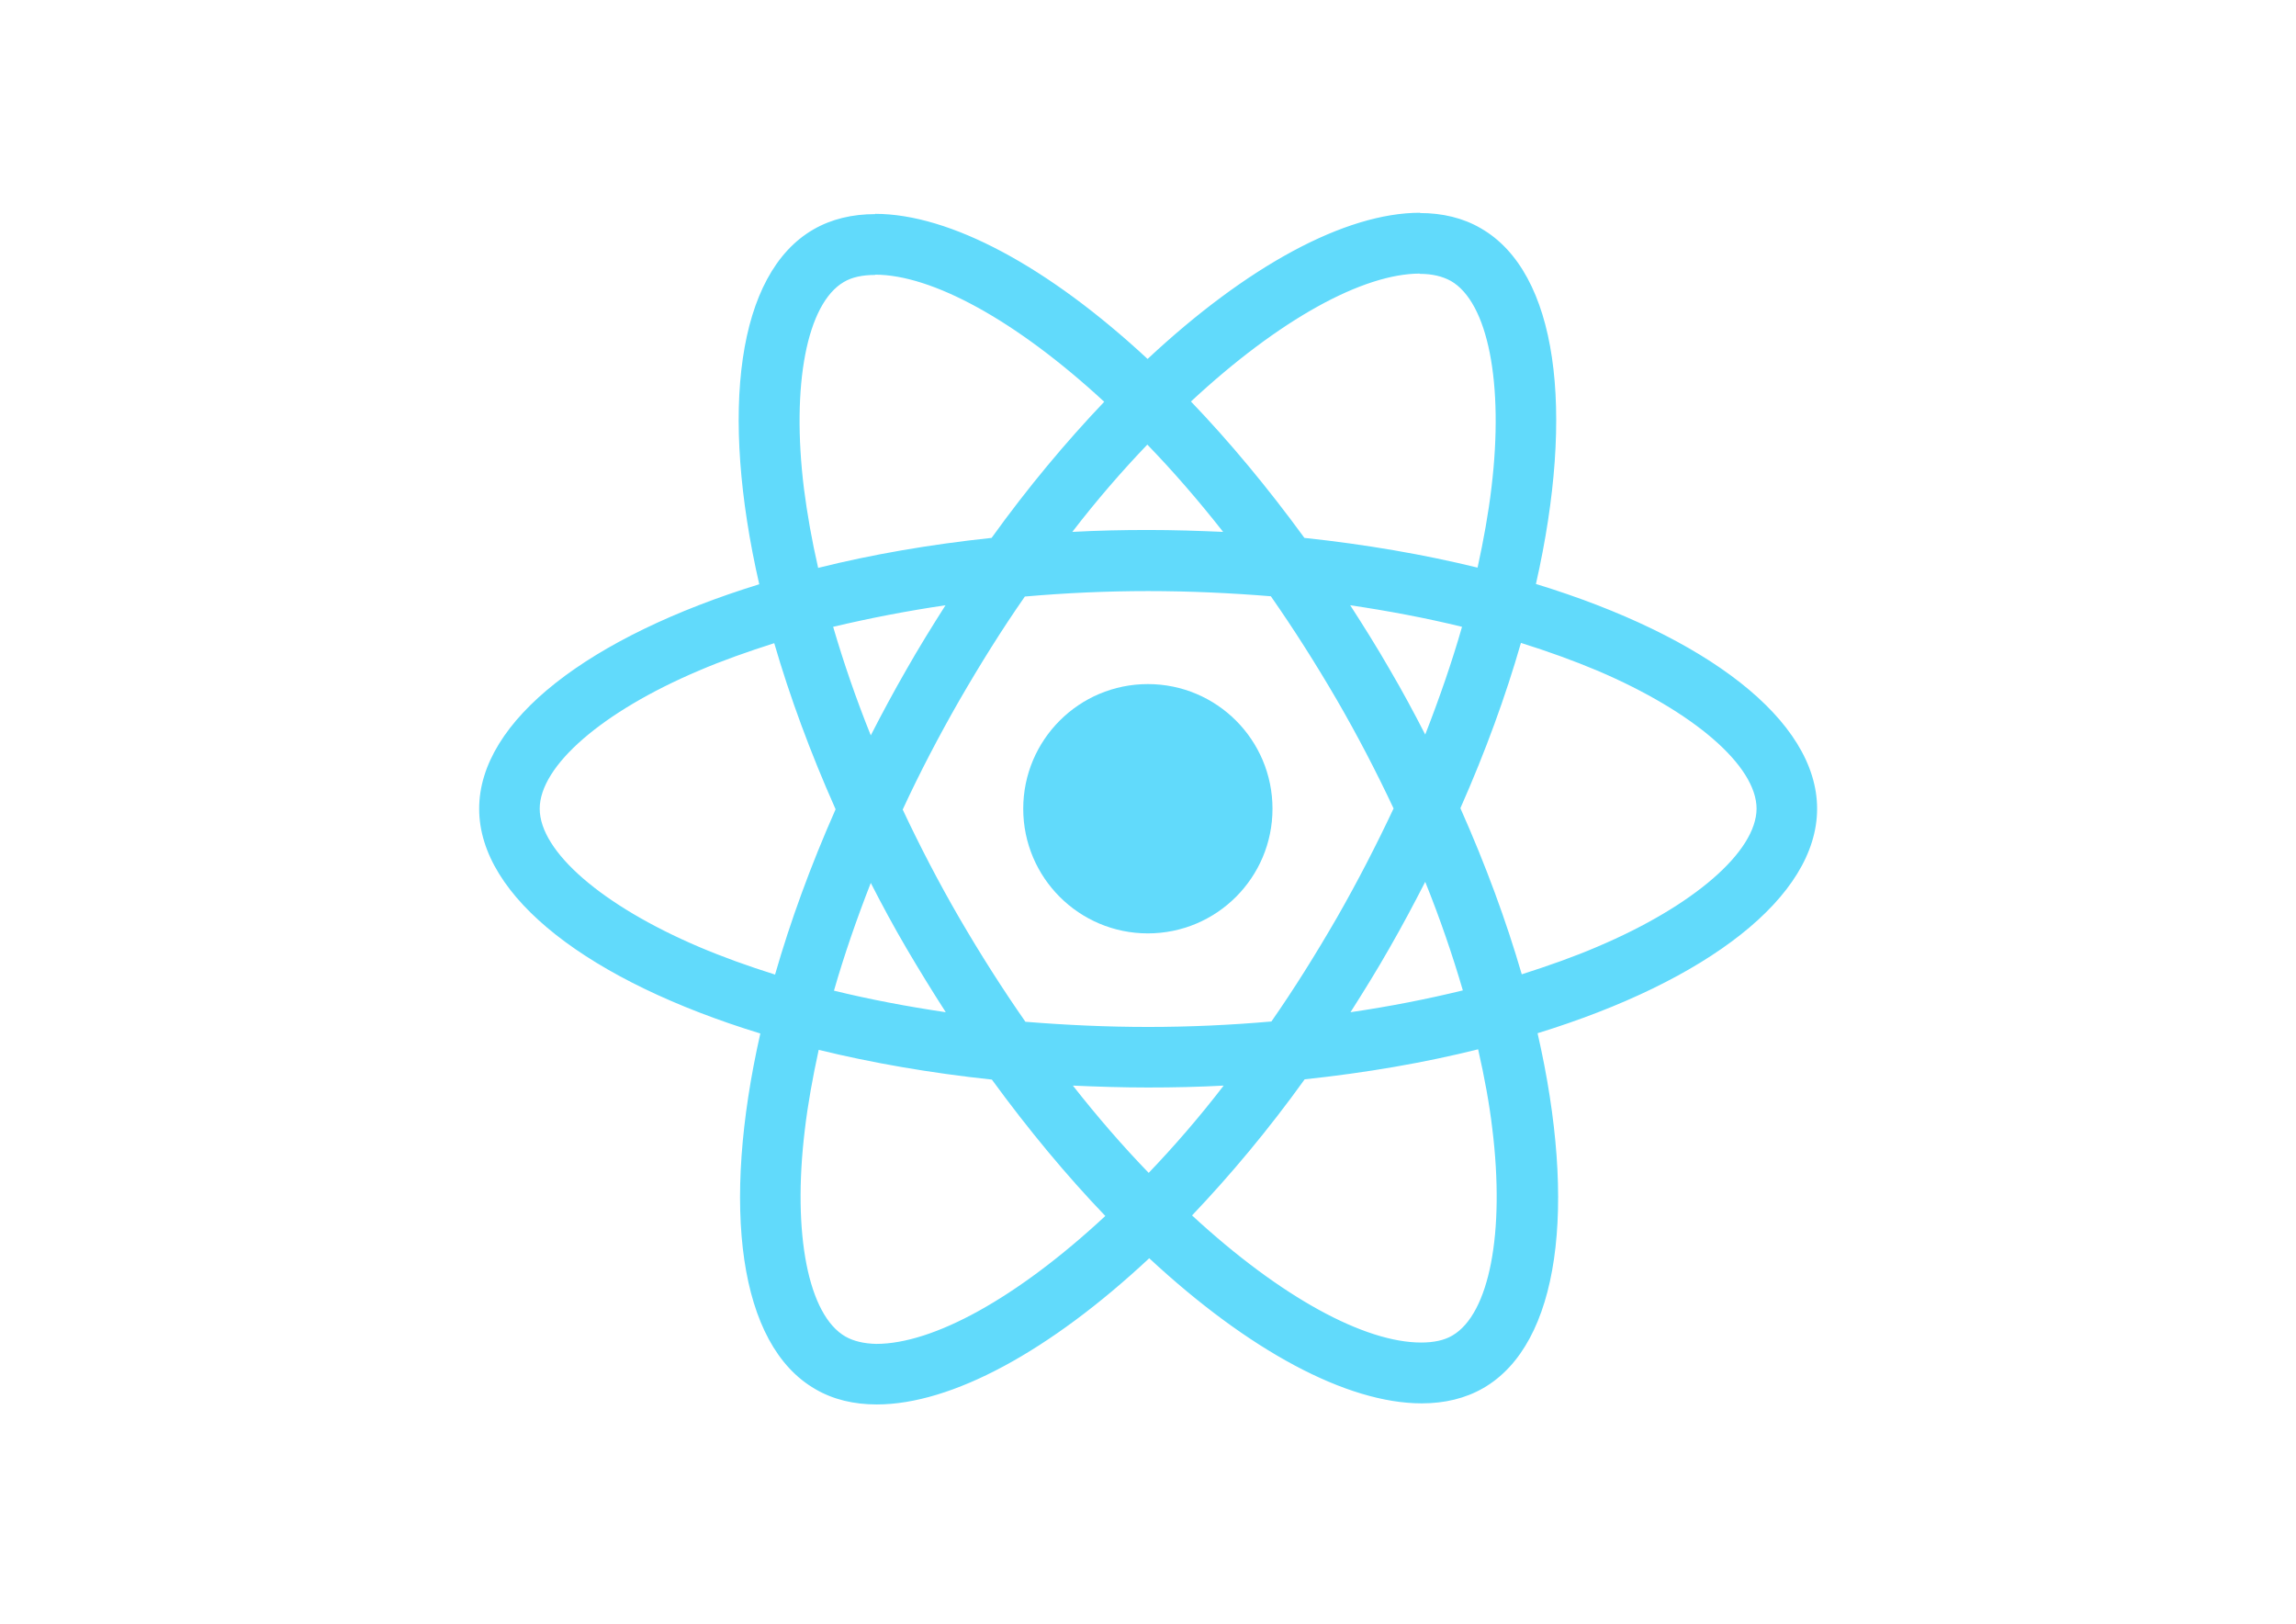
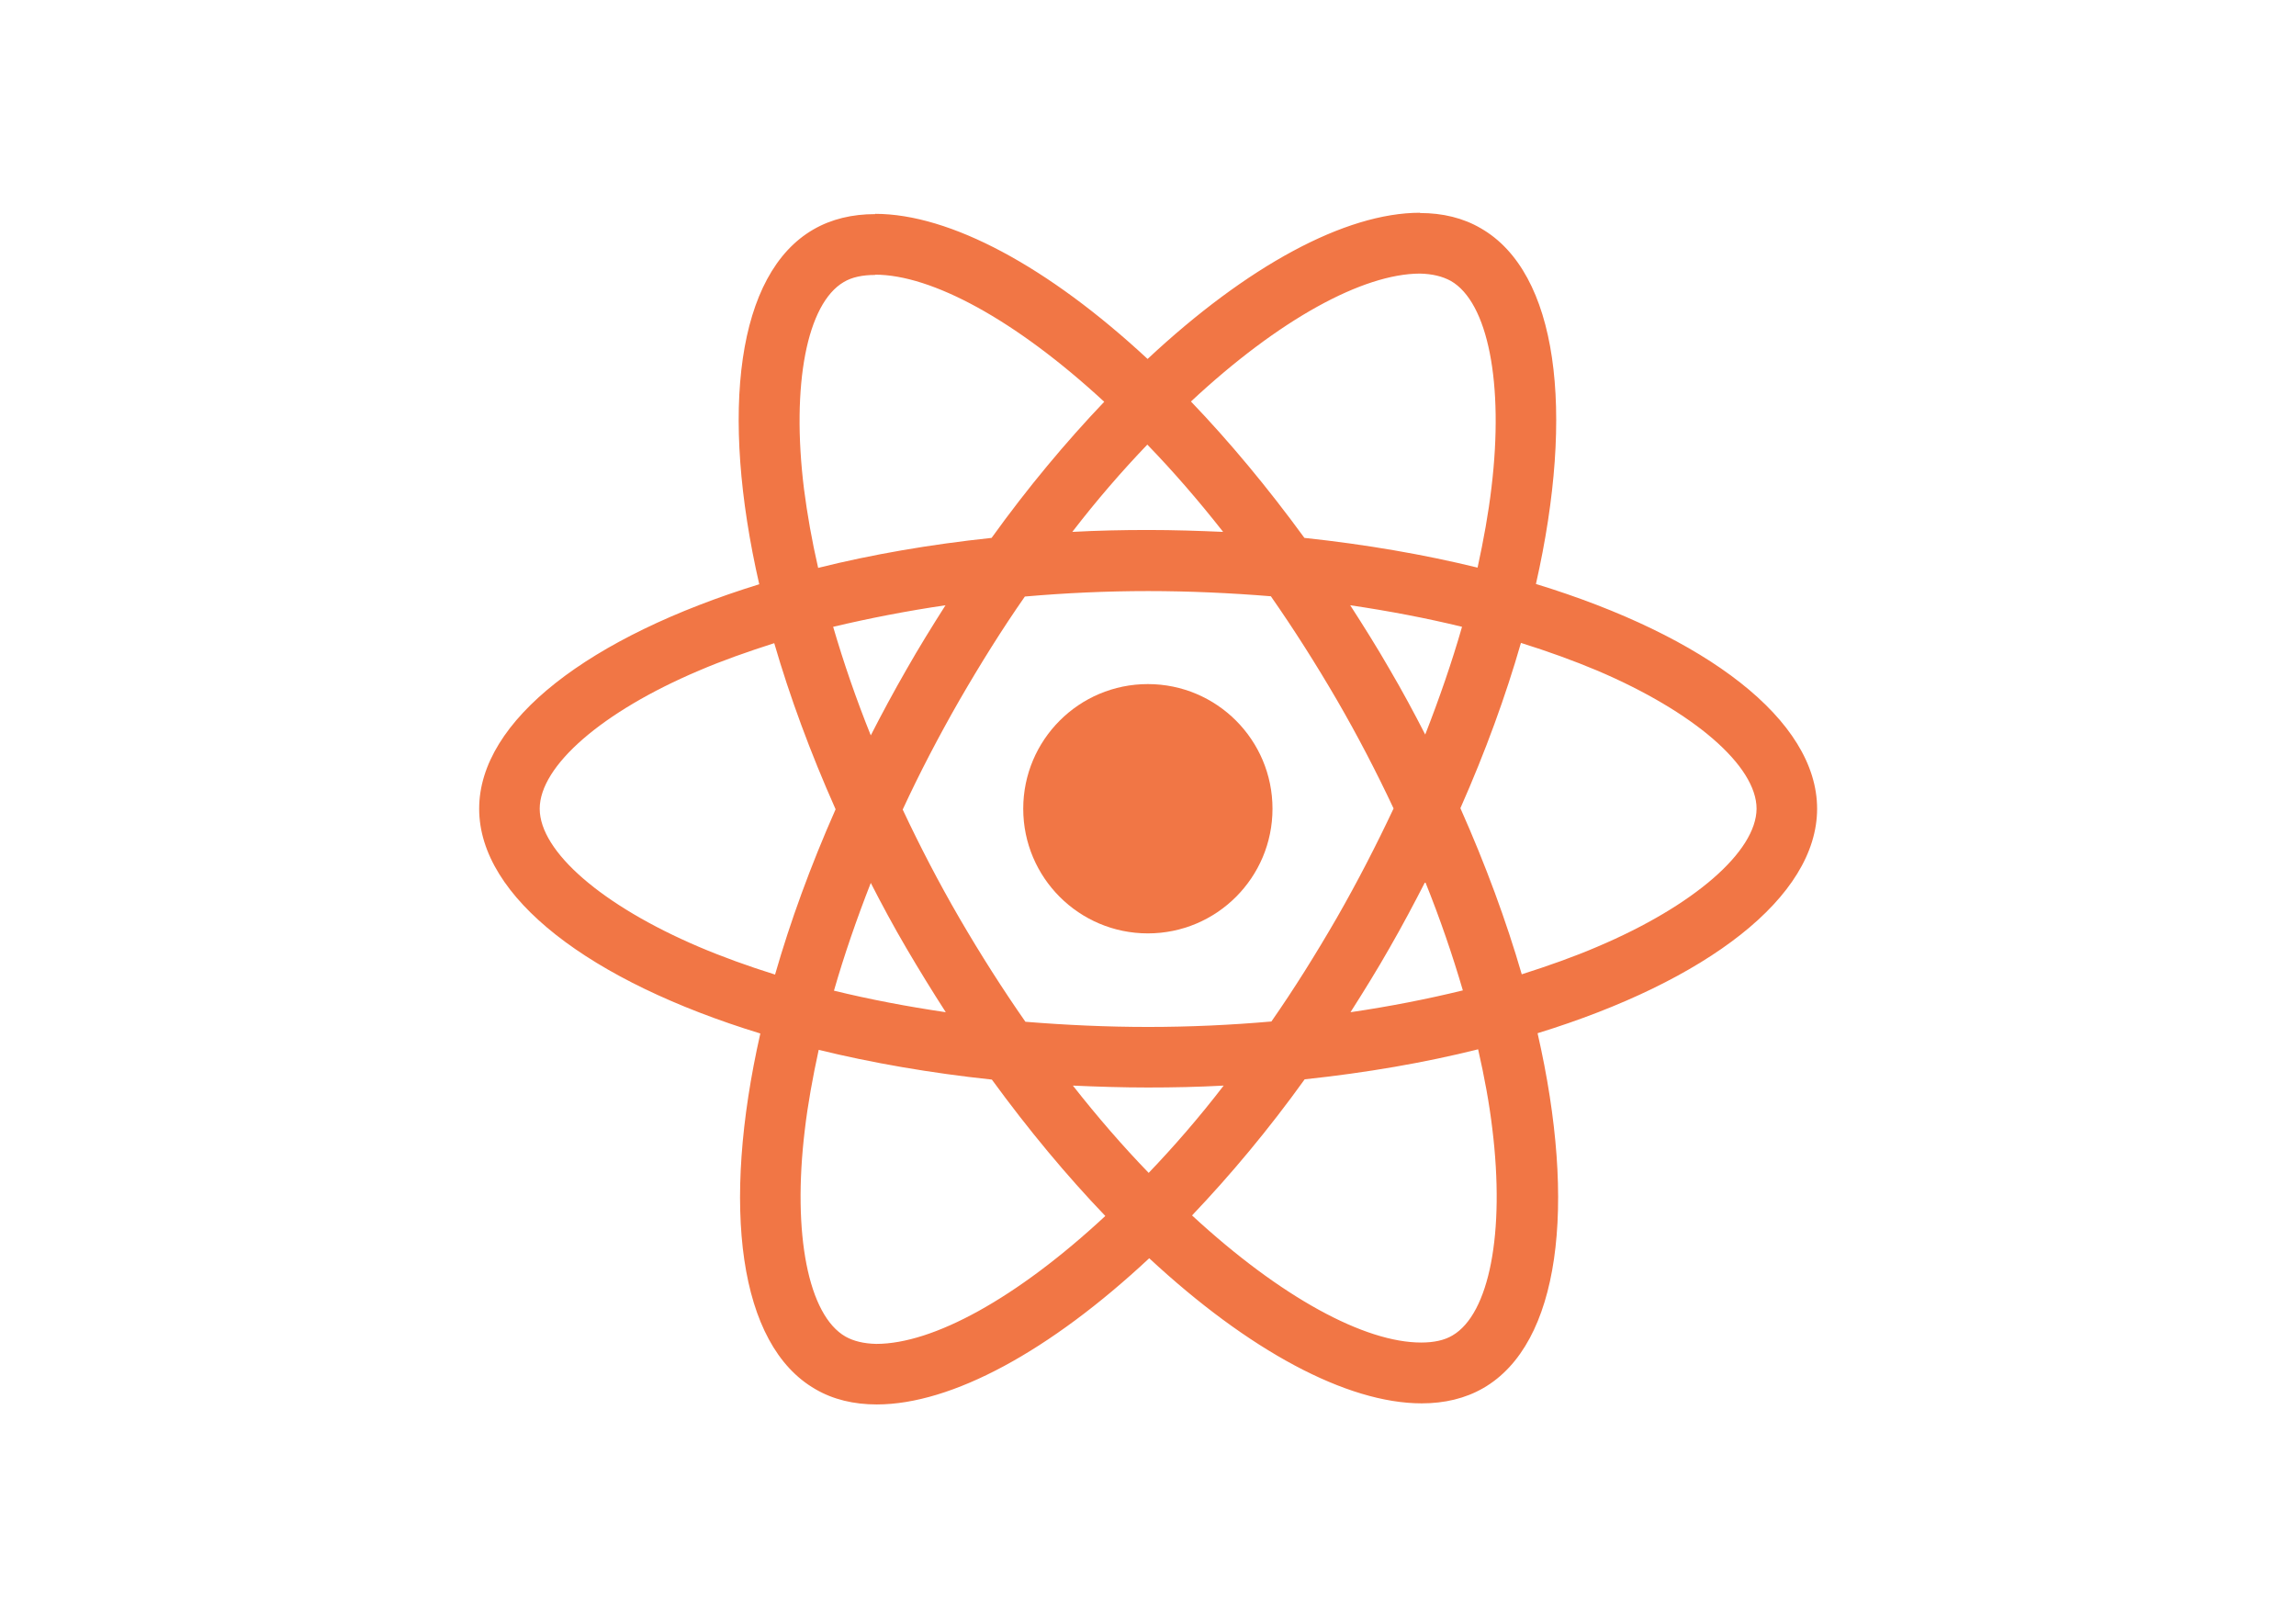
- <svg xmlns="http://www.w3.org/2000/svg" viewBox="0 0 841.9 595.3">
-   <g fill="#61DAFB">
-     <path d="M666.3 296.5c0-32.5-40.7-63.3-103.1-82.4 14.4-63.6 8-114.2-20.2-130.4-6.5-3.8-14.1-5.6-22.4-5.6v22.3c4.6 0 8.3.9 11.4 2.6 13.6 7.8 19.5 37.5 14.9 75.7-1.1 9.4-2.9 19.3-5.1 29.4-19.6-4.8-41-8.5-63.5-10.9-13.5-18.5-27.5-35.3-41.6-50 32.6-30.3 63.2-46.9 84-46.9V78c-27.5 0-63.5 19.6-99.9 53.6-36.4-33.8-72.4-53.2-99.9-53.2v22.3c20.7 0 51.4 16.5 84 46.6-14 14.7-28 31.4-41.3 49.9-22.6 2.4-44 6.1-63.6 11-2.3-10-4-19.7-5.2-29-4.7-38.2 1.1-67.9 14.6-75.8 3-1.8 6.9-2.6 11.5-2.6V78.5c-8.4 0-16 1.8-22.6 5.6-28.1 16.2-34.4 66.7-19.9 130.1-62.2 19.2-102.7 49.9-102.7 82.3 0 32.5 40.7 63.3 103.1 82.4-14.4 63.6-8 114.2 20.2 130.4 6.5 3.8 14.1 5.6 22.5 5.6 27.5 0 63.5-19.6 99.9-53.6 36.4 33.8 72.4 53.2 99.9 53.2 8.4 0 16-1.8 22.6-5.6 28.1-16.2 34.4-66.7 19.9-130.1 62-19.1 102.5-49.9 102.5-82.3zm-130.2-66.7c-3.7 12.9-8.3 26.2-13.5 39.5-4.1-8-8.4-16-13.1-24-4.6-8-9.5-15.8-14.4-23.4 14.2 2.1 27.9 4.7 41 7.9zm-45.8 106.5c-7.8 13.5-15.8 26.3-24.1 38.2-14.9 1.3-30 2-45.2 2-15.1 0-30.2-.7-45-1.9-8.3-11.9-16.4-24.6-24.2-38-7.6-13.1-14.5-26.4-20.8-39.8 6.2-13.4 13.2-26.8 20.7-39.9 7.8-13.5 15.8-26.3 24.1-38.2 14.9-1.3 30-2 45.2-2 15.1 0 30.2.7 45 1.9 8.3 11.9 16.4 24.6 24.2 38 7.6 13.1 14.5 26.4 20.8 39.8-6.3 13.4-13.2 26.8-20.7 39.9zm32.3-13c5.4 13.4 10 26.8 13.8 39.8-13.1 3.2-26.9 5.9-41.2 8 4.9-7.7 9.8-15.6 14.4-23.7 4.6-8 8.9-16.1 13-24.1zM421.2 430c-9.3-9.6-18.6-20.3-27.8-32 9 .4 18.2.7 27.5.7 9.4 0 18.7-.2 27.8-.7-9 11.7-18.3 22.4-27.5 32zm-74.4-58.9c-14.2-2.1-27.9-4.7-41-7.9 3.7-12.9 8.3-26.2 13.5-39.5 4.1 8 8.4 16 13.1 24 4.7 8 9.5 15.8 14.4 23.4zM420.7 163c9.3 9.6 18.6 20.3 27.8 32-9-.4-18.2-.7-27.5-.7-9.4 0-18.7.2-27.8.7 9-11.7 18.3-22.4 27.5-32zm-74 58.9c-4.9 7.7-9.8 15.6-14.4 23.7-4.6 8-8.9 16-13 24-5.4-13.4-10-26.8-13.8-39.8 13.1-3.1 26.9-5.8 41.2-7.9zm-90.5 125.2c-35.4-15.1-58.3-34.9-58.3-50.6 0-15.7 22.9-35.6 58.3-50.6 8.6-3.7 18-7 27.7-10.1 5.7 19.6 13.2 40 22.5 60.9-9.2 20.8-16.6 41.1-22.2 60.6-9.9-3.1-19.3-6.5-28-10.2zM310 490c-13.6-7.8-19.5-37.5-14.9-75.7 1.1-9.4 2.9-19.3 5.1-29.4 19.6 4.8 41 8.5 63.5 10.9 13.5 18.5 27.5 35.3 41.6 50-32.6 30.3-63.2 46.9-84 46.9-4.5-.1-8.3-1-11.3-2.7zm237.2-76.2c4.7 38.2-1.1 67.9-14.6 75.8-3 1.8-6.9 2.6-11.5 2.6-20.7 0-51.4-16.5-84-46.6 14-14.7 28-31.4 41.3-49.9 22.6-2.4 44-6.1 63.6-11 2.3 10.1 4.1 19.8 5.2 29.1zm38.5-66.7c-8.6 3.7-18 7-27.7 10.1-5.7-19.6-13.2-40-22.5-60.9 9.2-20.8 16.6-41.1 22.2-60.6 9.9 3.1 19.3 6.5 28.1 10.2 35.4 15.1 58.3 34.9 58.3 50.6-.1 15.7-23 35.6-58.4 50.6zM320.8 78.4z" />
-     <circle cx="420.9" cy="296.5" r="45.7" />
-     <path d="M520.5 78.1z" />
+ <svg xmlns="http://www.w3.org/2000/svg" version="1.1" id="Camada_1" x="0px" y="0px" viewBox="0 0 841.9 595.3" style="enable-background:new 0 0 841.9 595.3;" xml:space="preserve">
+   <style type="text/css">
+ 	.st0{fill:#F17645;}
+ </style>
+   <g>
+     <path class="st0" d="M666.3,296.5L666.3,296.5c0-32.5-40.7-63.3-103.1-82.4c14.4-63.6,8-114.2-20.2-130.4c-6.5-3.8-14-5.6-22.3-5.6   V78c-27.5,0-63.5,19.6-99.9,53.6c-36.4-33.8-72.4-53.2-99.9-53.2v0.1c-8.4,0-16,1.8-22.6,5.6c-28.1,16.2-34.4,66.7-19.9,130.1   c-62.2,19.2-102.7,49.9-102.7,82.3c0,32.5,40.7,63.3,103.1,82.4c-14.4,63.6-8,114.2,20.2,130.4c6.5,3.8,14.1,5.6,22.5,5.6   c27.5,0,63.5-19.6,99.9-53.6c36.4,33.8,72.4,53.2,99.9,53.2c8.4,0,16-1.8,22.6-5.6c28.1-16.2,34.4-66.7,19.9-130.1   C625.8,359.7,666.3,328.9,666.3,296.5z M520.6,100.3L520.6,100.3c4.6,0.1,8.3,1,11.4,2.7c13.6,7.8,19.5,37.5,14.9,75.7   c-1.1,9.4-2.9,19.3-5.1,29.4c-19.6-4.8-41-8.5-63.5-10.9c-13.5-18.5-27.5-35.3-41.6-50C469.2,116.9,499.8,100.4,520.6,100.3z    M332.4,347.7c4.7,8,9.5,15.8,14.4,23.4c-14.2-2.1-27.9-4.7-41-7.9c3.7-12.9,8.3-26.2,13.5-39.5   C323.4,331.7,327.7,339.7,332.4,347.7z M305.5,229.8c13.1-3.1,26.9-5.8,41.2-7.9c-4.9,7.7-9.8,15.6-14.4,23.7c-4.6,8-8.9,16-13,24   C313.9,256.2,309.3,242.8,305.5,229.8z M331,296.8c6.2-13.4,13.2-26.8,20.7-39.9c7.8-13.5,15.8-26.3,24.1-38.2   c14.9-1.3,30-2,45.2-2c15.1,0,30.2,0.7,45,1.9c8.3,11.9,16.4,24.6,24.2,38c7.6,13.1,14.5,26.4,20.8,39.8   c-6.3,13.4-13.2,26.8-20.7,39.9c-7.8,13.5-15.8,26.3-24.1,38.2c-14.9,1.3-30,2-45.2,2c-15.1,0-30.2-0.7-45-1.9   c-8.3-11.9-16.4-24.6-24.2-38C344.2,323.5,337.3,310.2,331,296.8z M509.6,347.4c4.6-8,8.9-16.1,13-24.1v0   c5.4,13.4,10,26.8,13.8,39.8c-13.1,3.2-26.9,5.9-41.2,8C500.1,363.4,505,355.5,509.6,347.4z M509.5,245.3   c-4.6-8-9.5-15.8-14.4-23.4c14.2,2.1,27.9,4.7,41,7.9c-3.7,12.9-8.3,26.2-13.5,39.5C518.5,261.3,514.2,253.3,509.5,245.3z    M448.5,195c-9-0.4-18.2-0.7-27.5-0.7c-9.4,0-18.7,0.2-27.8,0.7c9-11.7,18.3-22.4,27.5-32C430,172.6,439.3,183.3,448.5,195z    M309.4,103.4c3-1.8,6.9-2.6,11.5-2.6v-0.1c20.7,0,51.4,16.5,84,46.6c-14,14.7-28,31.4-41.3,49.9c-22.6,2.4-44,6.1-63.6,11   c-2.3-10-4-19.7-5.2-29C290.1,141,295.9,111.3,309.4,103.4z M284.2,357.3c-9.9-3.1-19.3-6.5-28-10.2v0   c-35.4-15.1-58.3-34.9-58.3-50.6s22.9-35.6,58.3-50.6c8.6-3.7,18-7,27.7-10.1c5.7,19.6,13.2,40,22.5,60.9   C297.2,317.5,289.8,337.8,284.2,357.3z M321.3,492.7c-4.5-0.1-8.3-1-11.3-2.7l0,0c-13.6-7.8-19.5-37.5-14.9-75.7   c1.1-9.4,2.9-19.3,5.1-29.4c19.6,4.8,41,8.5,63.5,10.9c13.5,18.5,27.5,35.3,41.6,50C372.7,476.1,342.1,492.7,321.3,492.7z    M421.2,430c-9.3-9.6-18.6-20.3-27.8-32c9,0.4,18.2,0.7,27.5,0.7c9.4,0,18.7-0.2,27.8-0.7C439.7,409.7,430.4,420.4,421.2,430z    M532.6,489.6c-3,1.8-6.9,2.6-11.5,2.6c-20.7,0-51.4-16.5-84-46.6c14-14.7,28-31.4,41.3-49.9c22.6-2.4,44-6.1,63.6-11   c2.3,10.1,4.1,19.8,5.2,29.1C551.9,452,546.1,481.7,532.6,489.6z M585.7,347.1L585.7,347.1c-8.6,3.7-18,7-27.7,10.1   c-5.7-19.6-13.2-40-22.5-60.9c9.2-20.8,16.6-41.1,22.2-60.6c9.9,3.1,19.3,6.5,28.1,10.2c35.4,15.1,58.3,34.9,58.3,50.6   C644,312.2,621.1,332.1,585.7,347.1z" />
+     <circle class="st0" cx="420.9" cy="296.5" r="45.7" />
  </g>
</svg>
